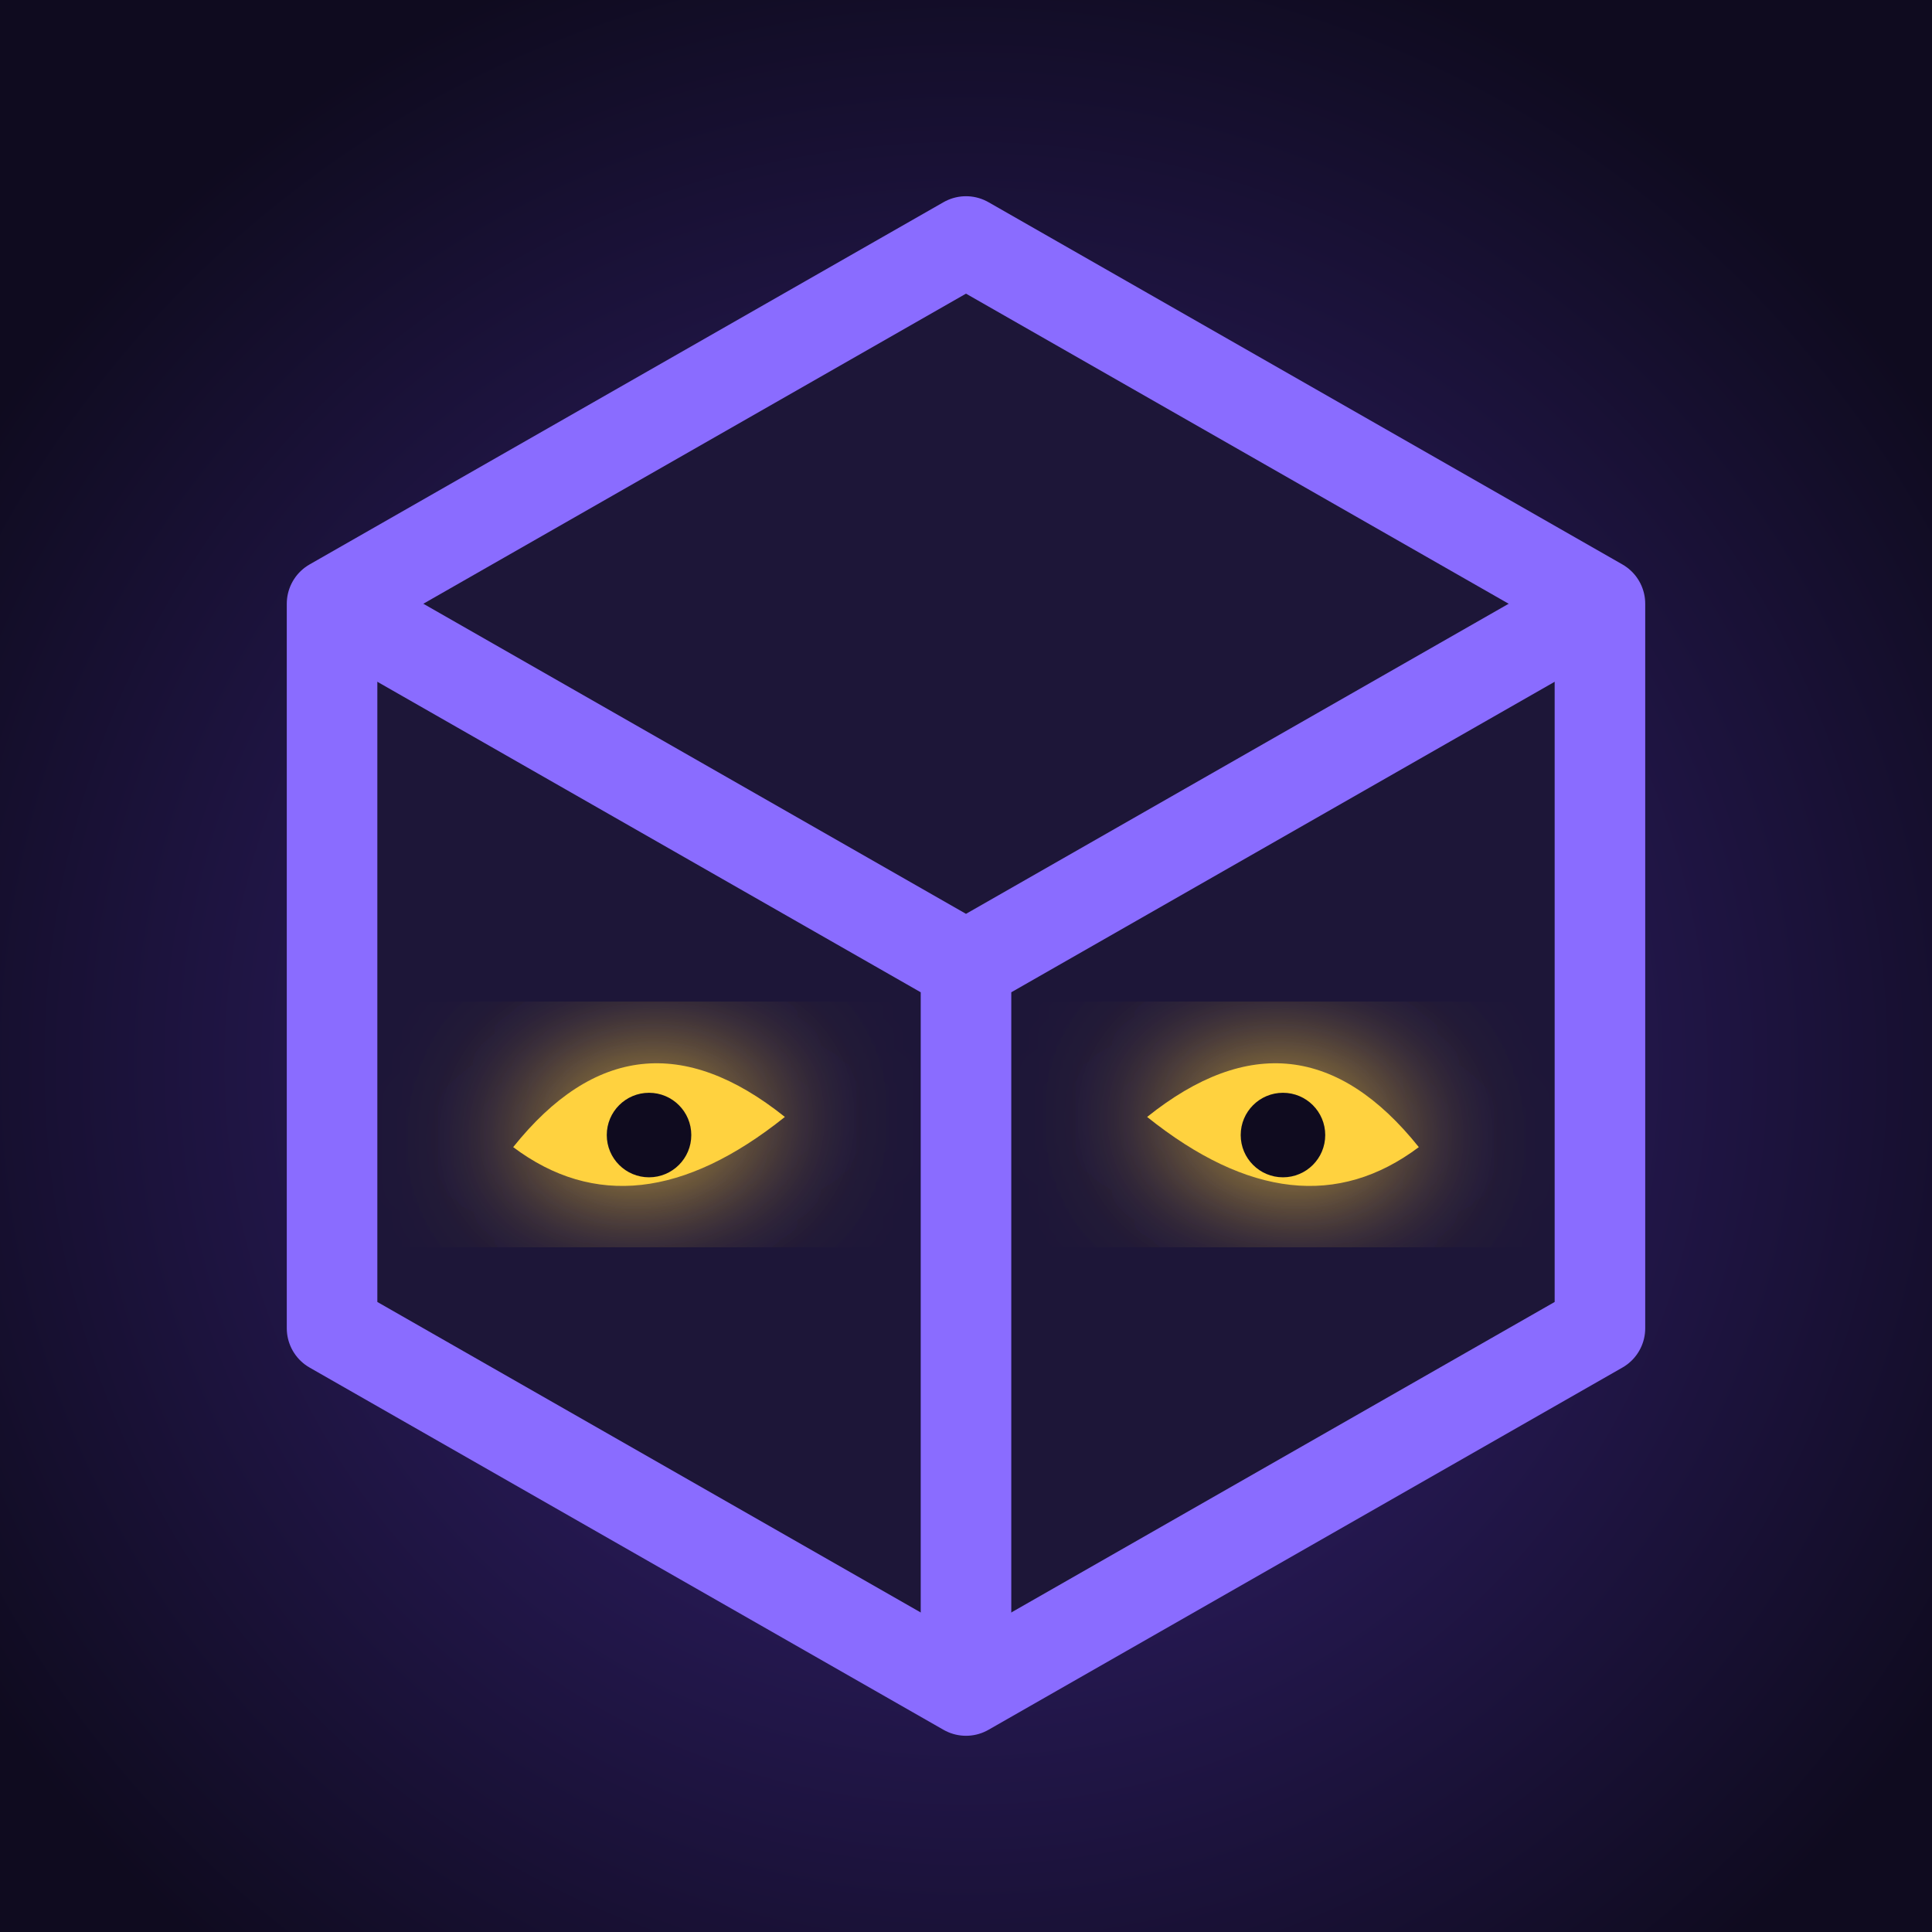
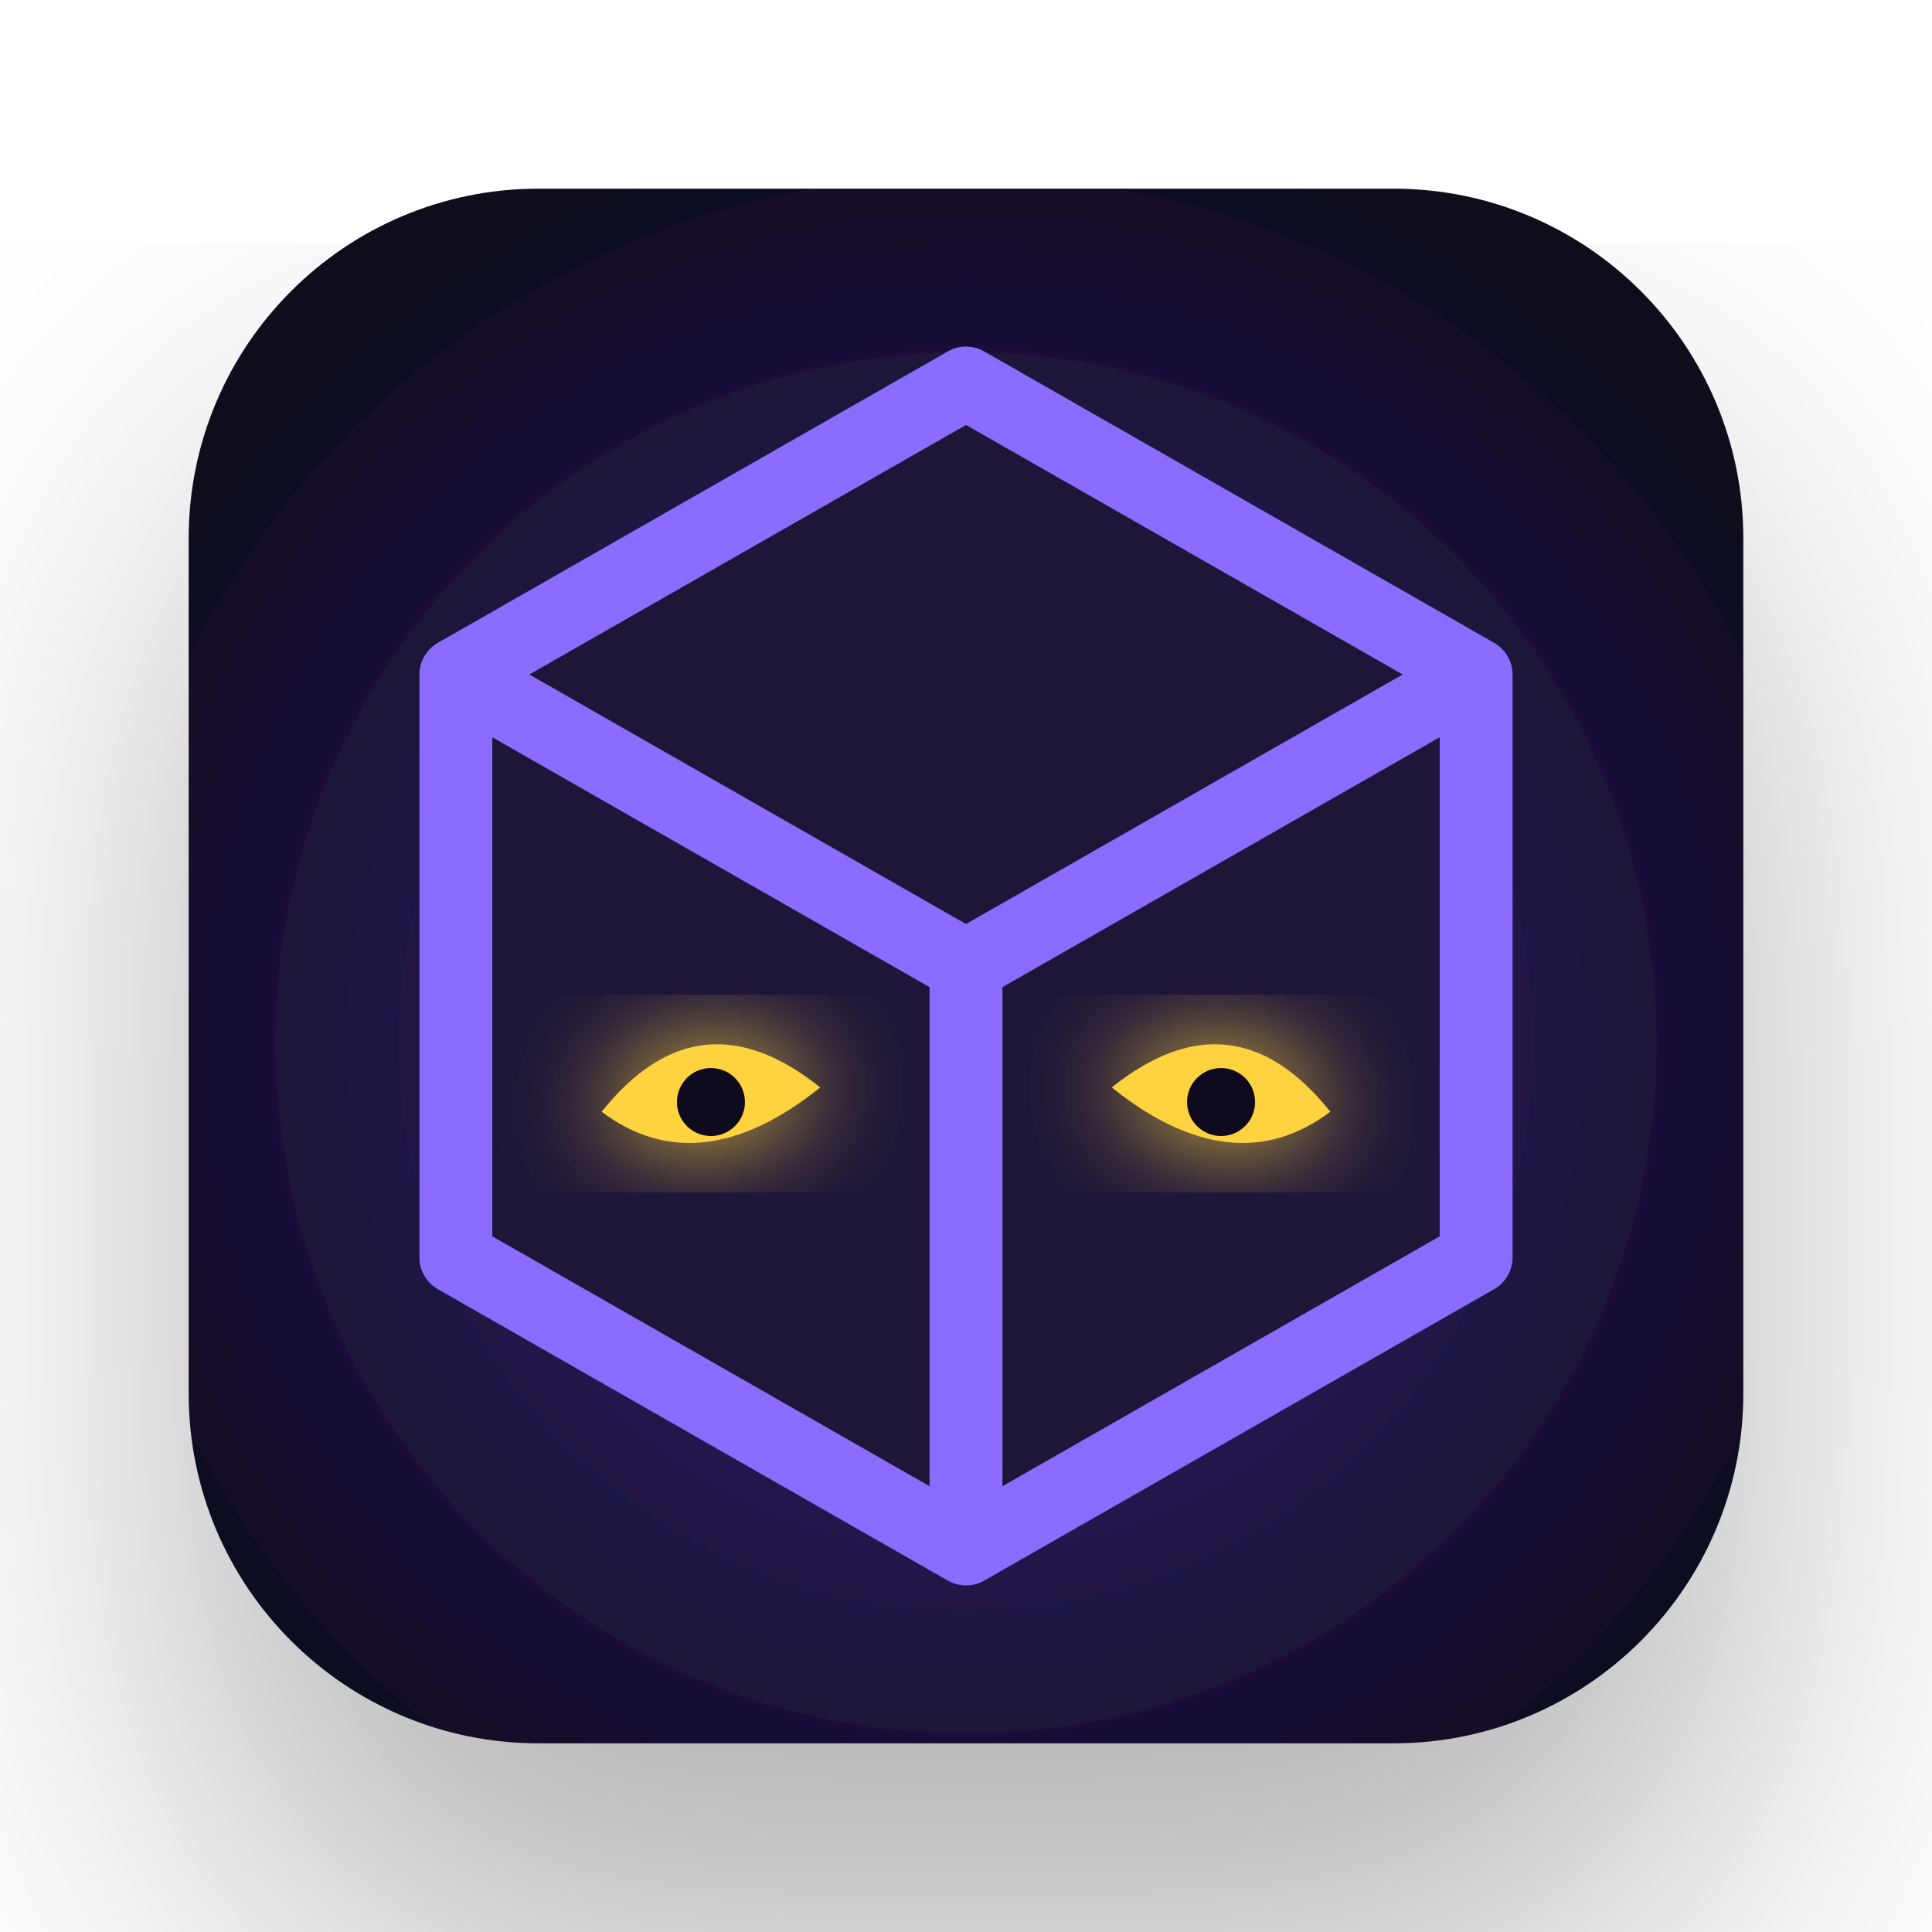
- <svg xmlns="http://www.w3.org/2000/svg" viewBox="0 0 64 64">
+ <svg xmlns="http://www.w3.org/2000/svg" viewBox="0 0 1024 1024">
  <defs>
    <radialGradient id="b" cx=".5" cy=".55" r=".6">
      <stop offset="0" stop-color="#3a2580" />
      <stop offset="1" stop-color="#0f0b1f" />
    </radialGradient>
    <filter id="g" x="-50%" y="-50%" width="200%" height="200%">
      <feGaussianBlur stdDeviation="2.2" />
    </filter>
+     <filter id="h" x="-20%" y="-20%" width="140%" height="140%">
+       <feGaussianBlur stdDeviation="2.5" />
+     </filter>
+     <filter id="s" x="-40%" y="-40%" width="180%" height="180%">
+       <feDropShadow dx="0" dy="10" stdDeviation="12" flood-color="#000" flood-opacity=".3" />
+     </filter>
+     <clipPath id="c">
+       <rect width="64" height="64" rx="14.4" />
+     </clipPath>
  </defs>
-   <rect width="64" height="64" fill="url(#b)" />
-   <g>
-     <path d="M32 8 53 20v24L32 56 11 44V20z" fill="#1d1638" />
-     <path d="M32 8 53 20v24L32 56 11 44V20z" fill="none" stroke="#8a6cff" stroke-width="3" stroke-linejoin="round" />
-     <path d="M11 20l21 12 21-12M32 32v24" stroke="#8a6cff" stroke-width="3" fill="none" stroke-linejoin="round" />
-     <path d="M17 38q4-5 9-1q-5 4-9 1zM47 38q-4-5-9-1q5 4 9 1z" fill="#ffd23f" filter="url(#g)" />
-     <path d="M17 38q4-5 9-1q-5 4-9 1zM47 38q-4-5-9-1q5 4 9 1z" fill="#ffd23f" />
-     <circle cx="21.5" cy="37.6" r="1.4" fill="#0f0b1f" />
-     <circle cx="42.5" cy="37.6" r="1.4" fill="#0f0b1f" />
+   <g transform="translate(100 100) scale(12.875)">
+     <g filter="url(#s)">
+       <rect width="64" height="64" rx="14.4" fill="url(#b)" />
+     </g>
+     <g clip-path="url(#c)">
+       <path d="M32 8 53 20v24L32 56 11 44V20z" fill="#1d1638" />
+       <path d="M32 8 53 20v24L32 56 11 44V20z" fill="none" stroke="#8a6cff" stroke-width="3" stroke-linejoin="round" />
+       <path d="M11 20l21 12 21-12M32 32v24" stroke="#8a6cff" stroke-width="3" fill="none" stroke-linejoin="round" />
+       <path d="M17 38q4-5 9-1q-5 4-9 1zM47 38q-4-5-9-1q5 4 9 1z" fill="#ffd23f" filter="url(#g)" />
+       <path d="M17 38q4-5 9-1q-5 4-9 1zM47 38q-4-5-9-1q5 4 9 1z" fill="#ffd23f" />
+       <circle cx="21.5" cy="37.6" r="1.4" fill="#0f0b1f" />
+       <circle cx="42.5" cy="37.6" r="1.4" fill="#0f0b1f" />
+     </g>
  </g>
</svg>
